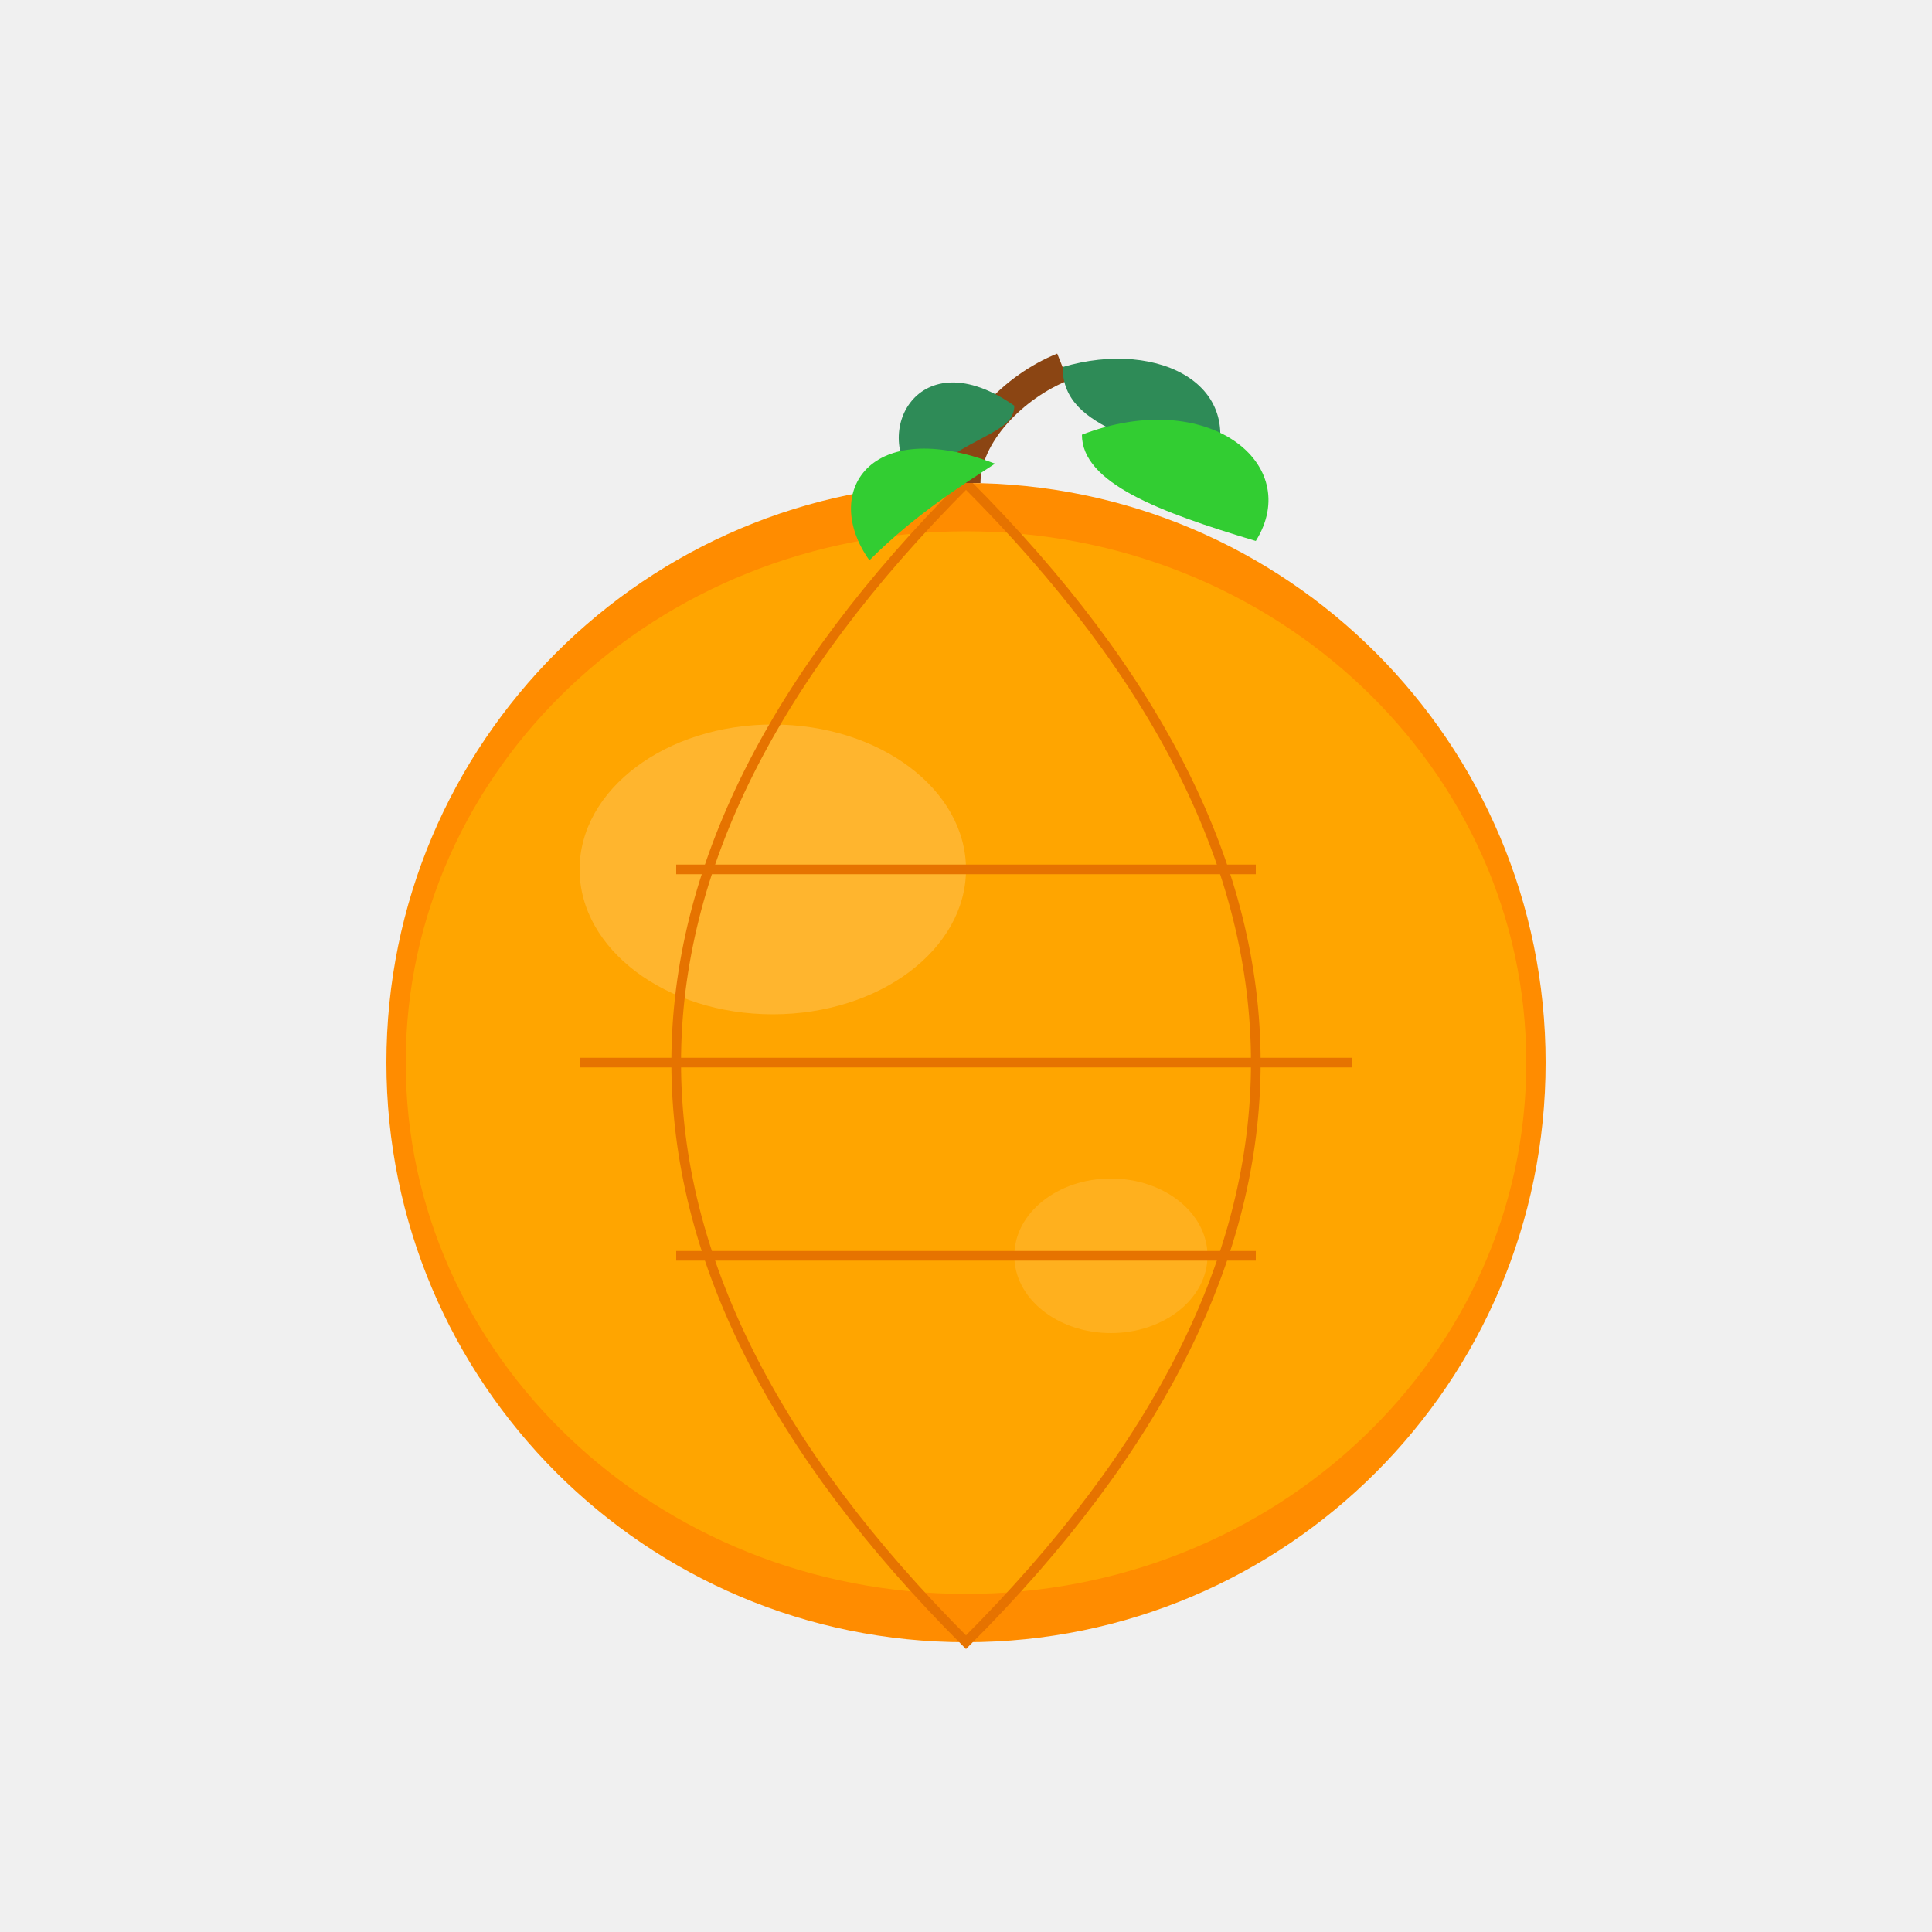
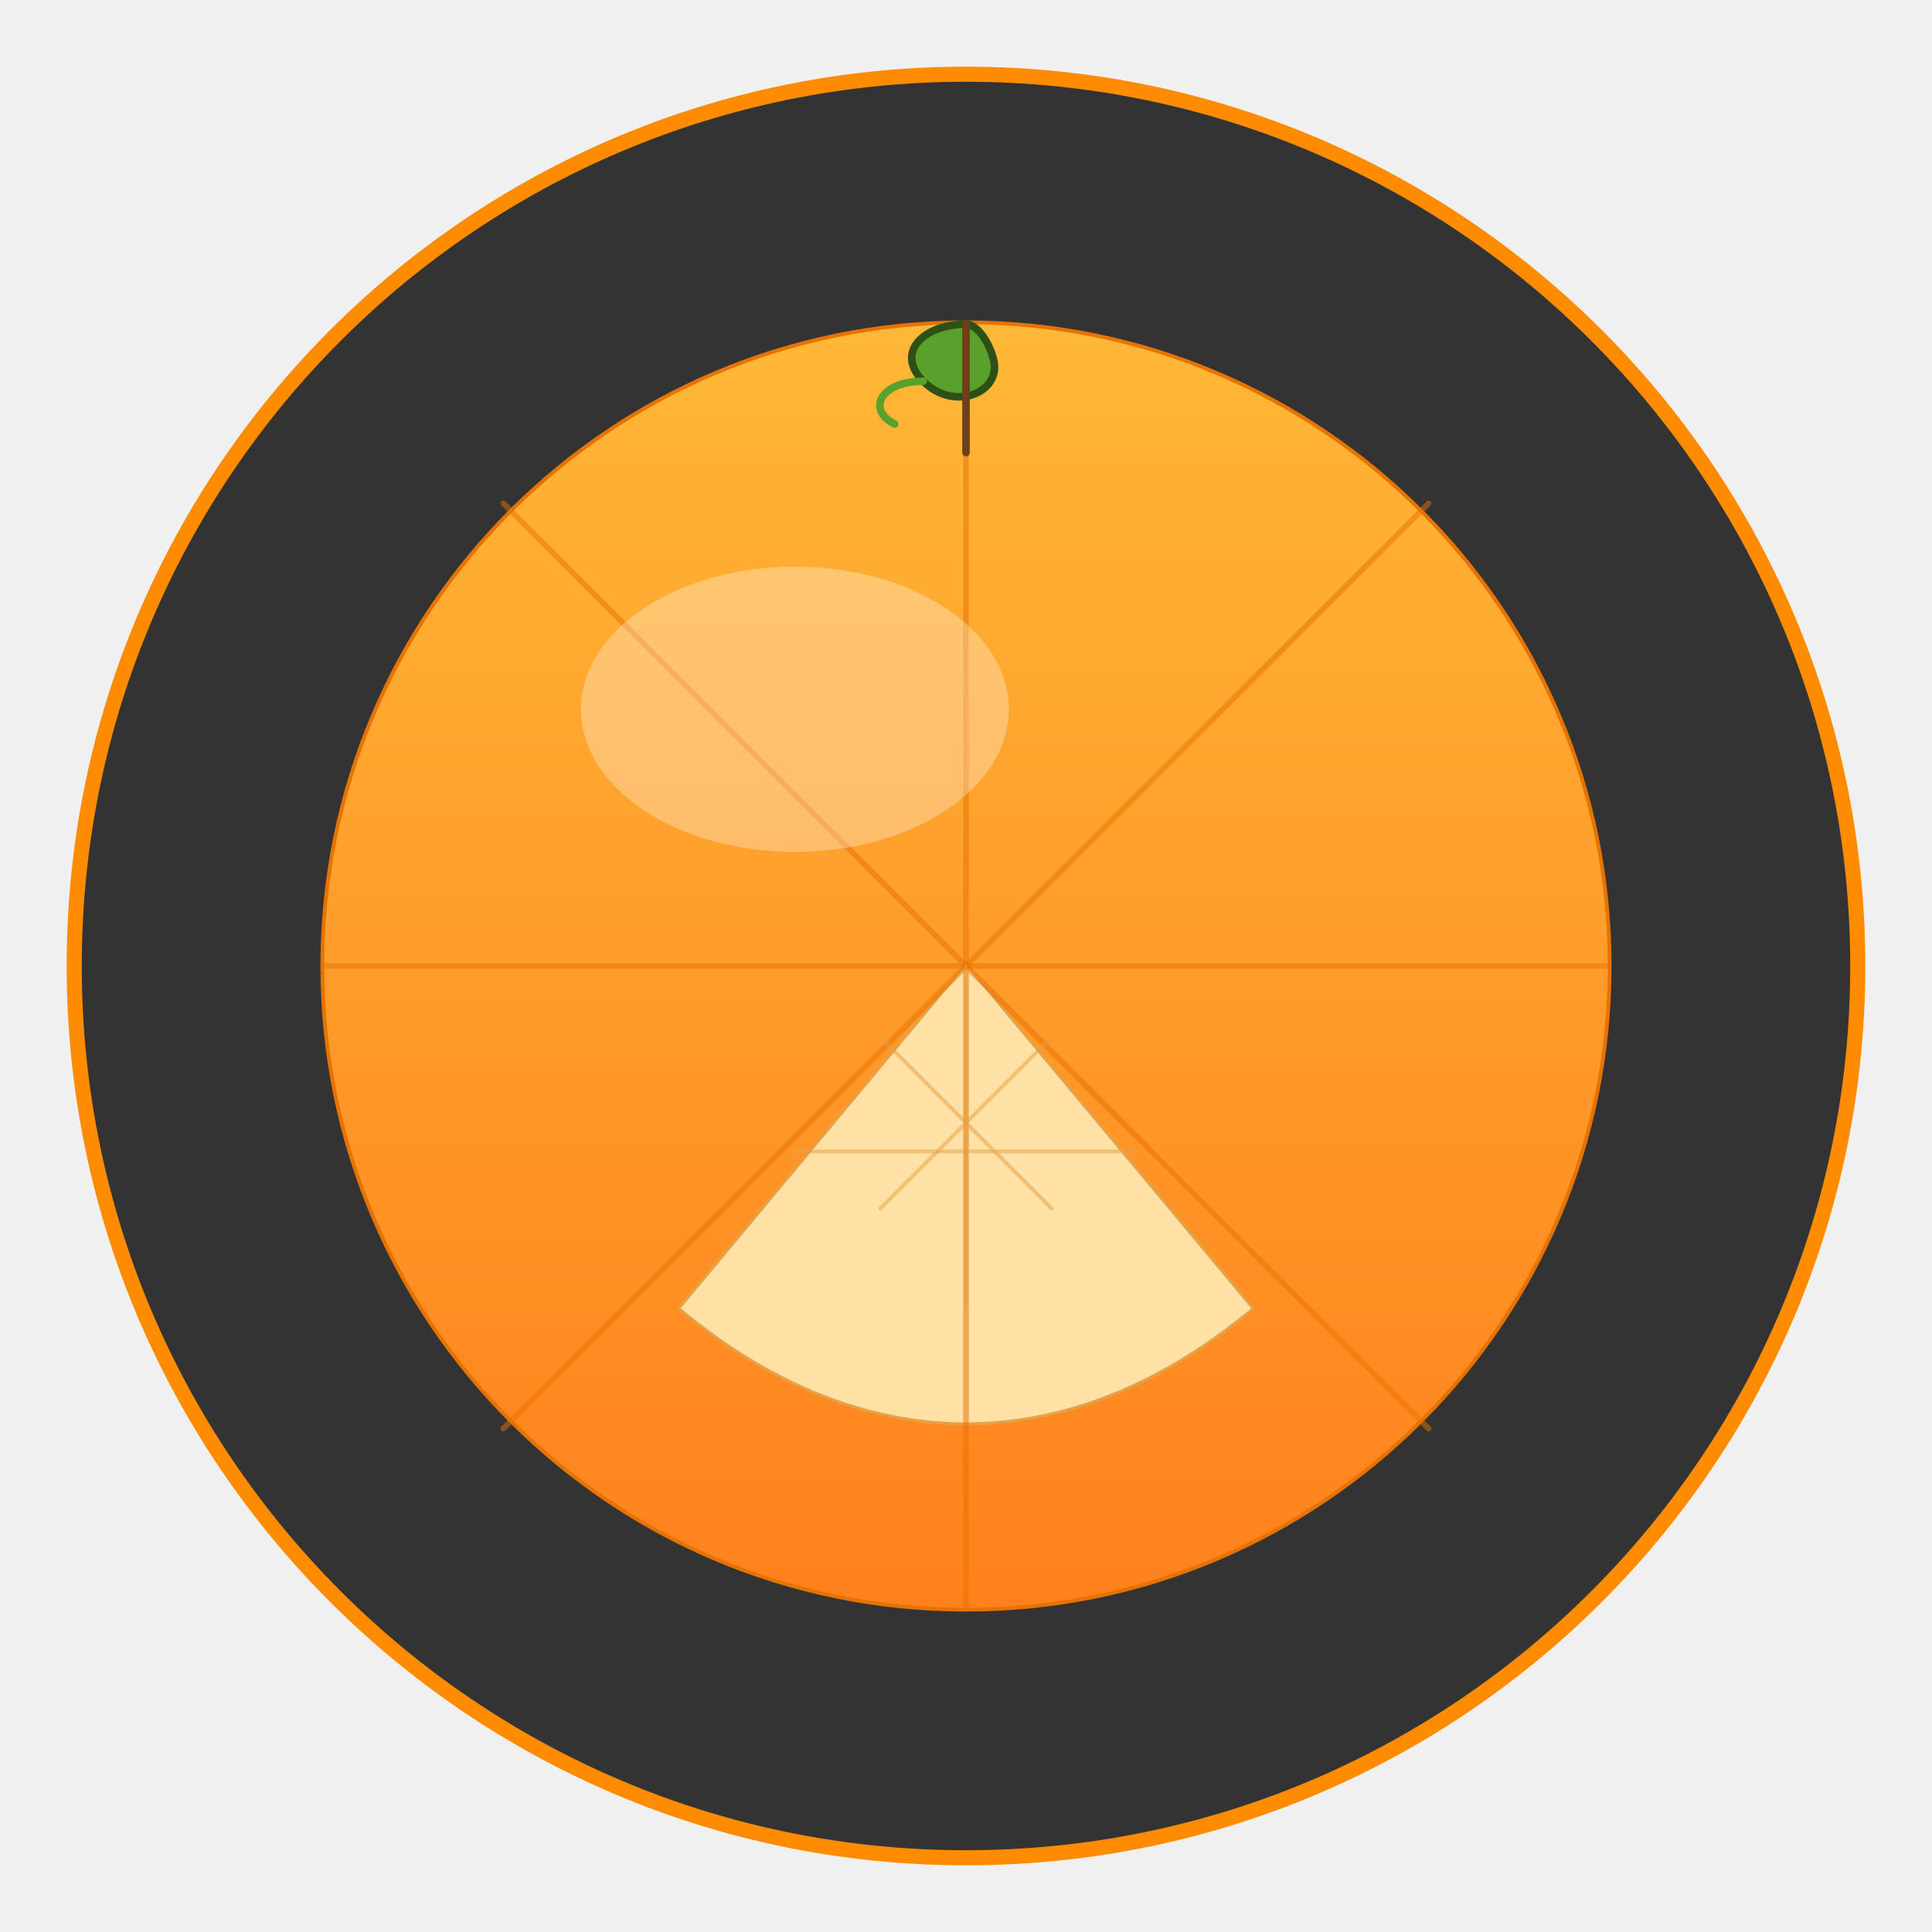
- <svg xmlns="http://www.w3.org/2000/svg" width="200" height="200" viewBox="0 0 200 200">
-   <circle cx="100" cy="110" r="60" fill="#ff8c00" />
-   <ellipse cx="100" cy="110" rx="58" ry="55" fill="#ffa500" />
-   <ellipse cx="80" cy="90" rx="20" ry="15" fill="#ffc04d" fill-opacity="0.6" />
-   <ellipse cx="115" cy="130" rx="10" ry="8" fill="#ffc04d" fill-opacity="0.4" />
-   <path d="M100,50 Q130,80 130,110 Q130,140 100,170 Q70,140 70,110 Q70,80 100,50" fill="none" stroke="#e67300" stroke-width="1" />
-   <path d="M60,110 L140,110" fill="none" stroke="#e67300" stroke-width="1" />
-   <path d="M70,90 L130,90" fill="none" stroke="#e67300" stroke-width="1" />
-   <path d="M70,130 L130,130" fill="none" stroke="#e67300" stroke-width="1" />
-   <path d="M100,50 C100,45 105,40 110,38" fill="none" stroke="#8b4513" stroke-width="3" />
-   <path d="M110,38 C120,35 130,40 125,50 C120,45 110,45 110,38" fill="#2e8b57" />
-   <path d="M112,45 C125,40 135,48 130,56 C120,53 112,50 112,45" fill="#32cd32" />
-   <path d="M105,42 C95,35 90,45 95,50 C100,45 105,45 105,42" fill="#2e8b57" />
-   <path d="M103,48 C90,43 85,51 90,58 C95,53 100,50 103,48" fill="#32cd32" />
+ <svg xmlns="http://www.w3.org/2000/svg" width="512" height="512" viewBox="0 0 135.467 135.467" version="1.1">
+   <defs>
+     <linearGradient id="orangeGradient" gradientUnits="userSpaceOnUse" x1="67.733" y1="20" x2="67.733" y2="115.467">
+       <stop offset="0%" stop-color="#ffb938" id="stop1" />
+       <stop offset="100%" stop-color="#ff7f1c" id="stop2" />
+     </linearGradient>
+     <filter id="shadow1" x="-0.1" y="-0.1" width="1.2" height="1.2">
+       <feGaussianBlur stdDeviation="2" id="feGaussianBlur2" />
+     </filter>
+   </defs>
+   <g>
+     <circle style="fill:#333333;stroke:#ff8c00;stroke-width:2.117;stroke-linecap:round;stroke-linejoin:round;stroke-miterlimit:4;stroke-dasharray:none;paint-order:stroke fill markers" id="path1" cx="67.733" cy="67.733" r="62" />
+     <circle style="fill:url(#orangeGradient);stroke:#e67300;stroke-width:0.529;stroke-linecap:round;stroke-linejoin:round;stroke-miterlimit:4;stroke-dasharray:none;paint-order:stroke fill markers" id="path2" cx="67.733" cy="67.733" r="45" />
+     <path style="fill:#ffe0a5;stroke:#e6a045;stroke-width:0.397;stroke-linecap:round;stroke-linejoin:round;stroke-miterlimit:4;stroke-dasharray:none;paint-order:stroke fill markers" d="m 67.733,67.733 20,24 c -12.8,10.667 -27.2,10.667 -40,0 z" id="path3" />
+     <path style="fill:none;stroke:#e67300;stroke-width:0.397;stroke-linecap:round;stroke-linejoin:round;stroke-miterlimit:4;stroke-dasharray:none;stroke-opacity:0.5" d="m 67.733,22.733 v 90" id="path4" />
+     <path style="fill:none;stroke:#e67300;stroke-width:0.397;stroke-linecap:round;stroke-linejoin:round;stroke-miterlimit:4;stroke-dasharray:none;stroke-opacity:0.5" d="m 22.733,67.733 h 90" id="path5" />
+     <path style="fill:none;stroke:#e67300;stroke-width:0.397;stroke-linecap:round;stroke-linejoin:round;stroke-miterlimit:4;stroke-dasharray:none;stroke-opacity:0.5" d="M 35.3,35.3 100.167,100.167" id="path6" />
+     <path style="fill:none;stroke:#e67300;stroke-width:0.397;stroke-linecap:round;stroke-linejoin:round;stroke-miterlimit:4;stroke-dasharray:none;stroke-opacity:0.5" d="M 100.167,35.3 35.3,100.167" id="path7" />
+     <path style="fill:none;stroke:#e6a045;stroke-width:0.265;stroke-linecap:round;stroke-linejoin:round;stroke-miterlimit:4;stroke-dasharray:none;stroke-opacity:0.5" d="m 67.733,67.733 v 24" id="path8" />
+     <path style="fill:none;stroke:#e6a045;stroke-width:0.265;stroke-linecap:round;stroke-linejoin:round;stroke-miterlimit:4;stroke-dasharray:none;stroke-opacity:0.5" d="m 61.733,72.733 12,12" id="path9" />
+     <path style="fill:none;stroke:#e6a045;stroke-width:0.265;stroke-linecap:round;stroke-linejoin:round;stroke-miterlimit:4;stroke-dasharray:none;stroke-opacity:0.5" d="m 73.733,72.733 -12,12" id="path10" />
+     <path style="fill:none;stroke:#e6a045;stroke-width:0.265;stroke-linecap:round;stroke-linejoin:round;stroke-miterlimit:4;stroke-dasharray:none;stroke-opacity:0.5" d="m 55.733,80.733 h 24" id="path11" />
+     <ellipse style="fill:#ffffff;fill-opacity:0.3;stroke:none;stroke-width:0.265;stroke-linecap:round;stroke-linejoin:round;stroke-miterlimit:4;stroke-dasharray:none;paint-order:stroke fill markers" id="path12" cx="55.733" cy="49.733" rx="15" ry="10" />
+     <path style="fill:#5aa02c;stroke:#2d5016;stroke-width:0.529;stroke-linecap:round;stroke-linejoin:round;stroke-miterlimit:4;stroke-dasharray:none;stroke-opacity:1" d="m 67.733,22.733 c -3,0 -5,2 -3,4 2,2 5,1 5,-1 0,-1 -1,-3 -2,-3 z" id="path13" />
+     <path style="fill:none;stroke:#5aa02c;stroke-width:0.529;stroke-linecap:round;stroke-linejoin:round;stroke-miterlimit:4;stroke-dasharray:none;stroke-opacity:1" d="m 64.733,26.733 c -3,0 -4,2 -2,3" id="path14" />
+     <path style="fill:#8d5524;stroke:#6d4019;stroke-width:0.529;stroke-linecap:round;stroke-linejoin:round;stroke-miterlimit:4;stroke-dasharray:none;stroke-opacity:1" d="m 67.733,31.733 v -9" id="path15" />
+   </g>
</svg>
